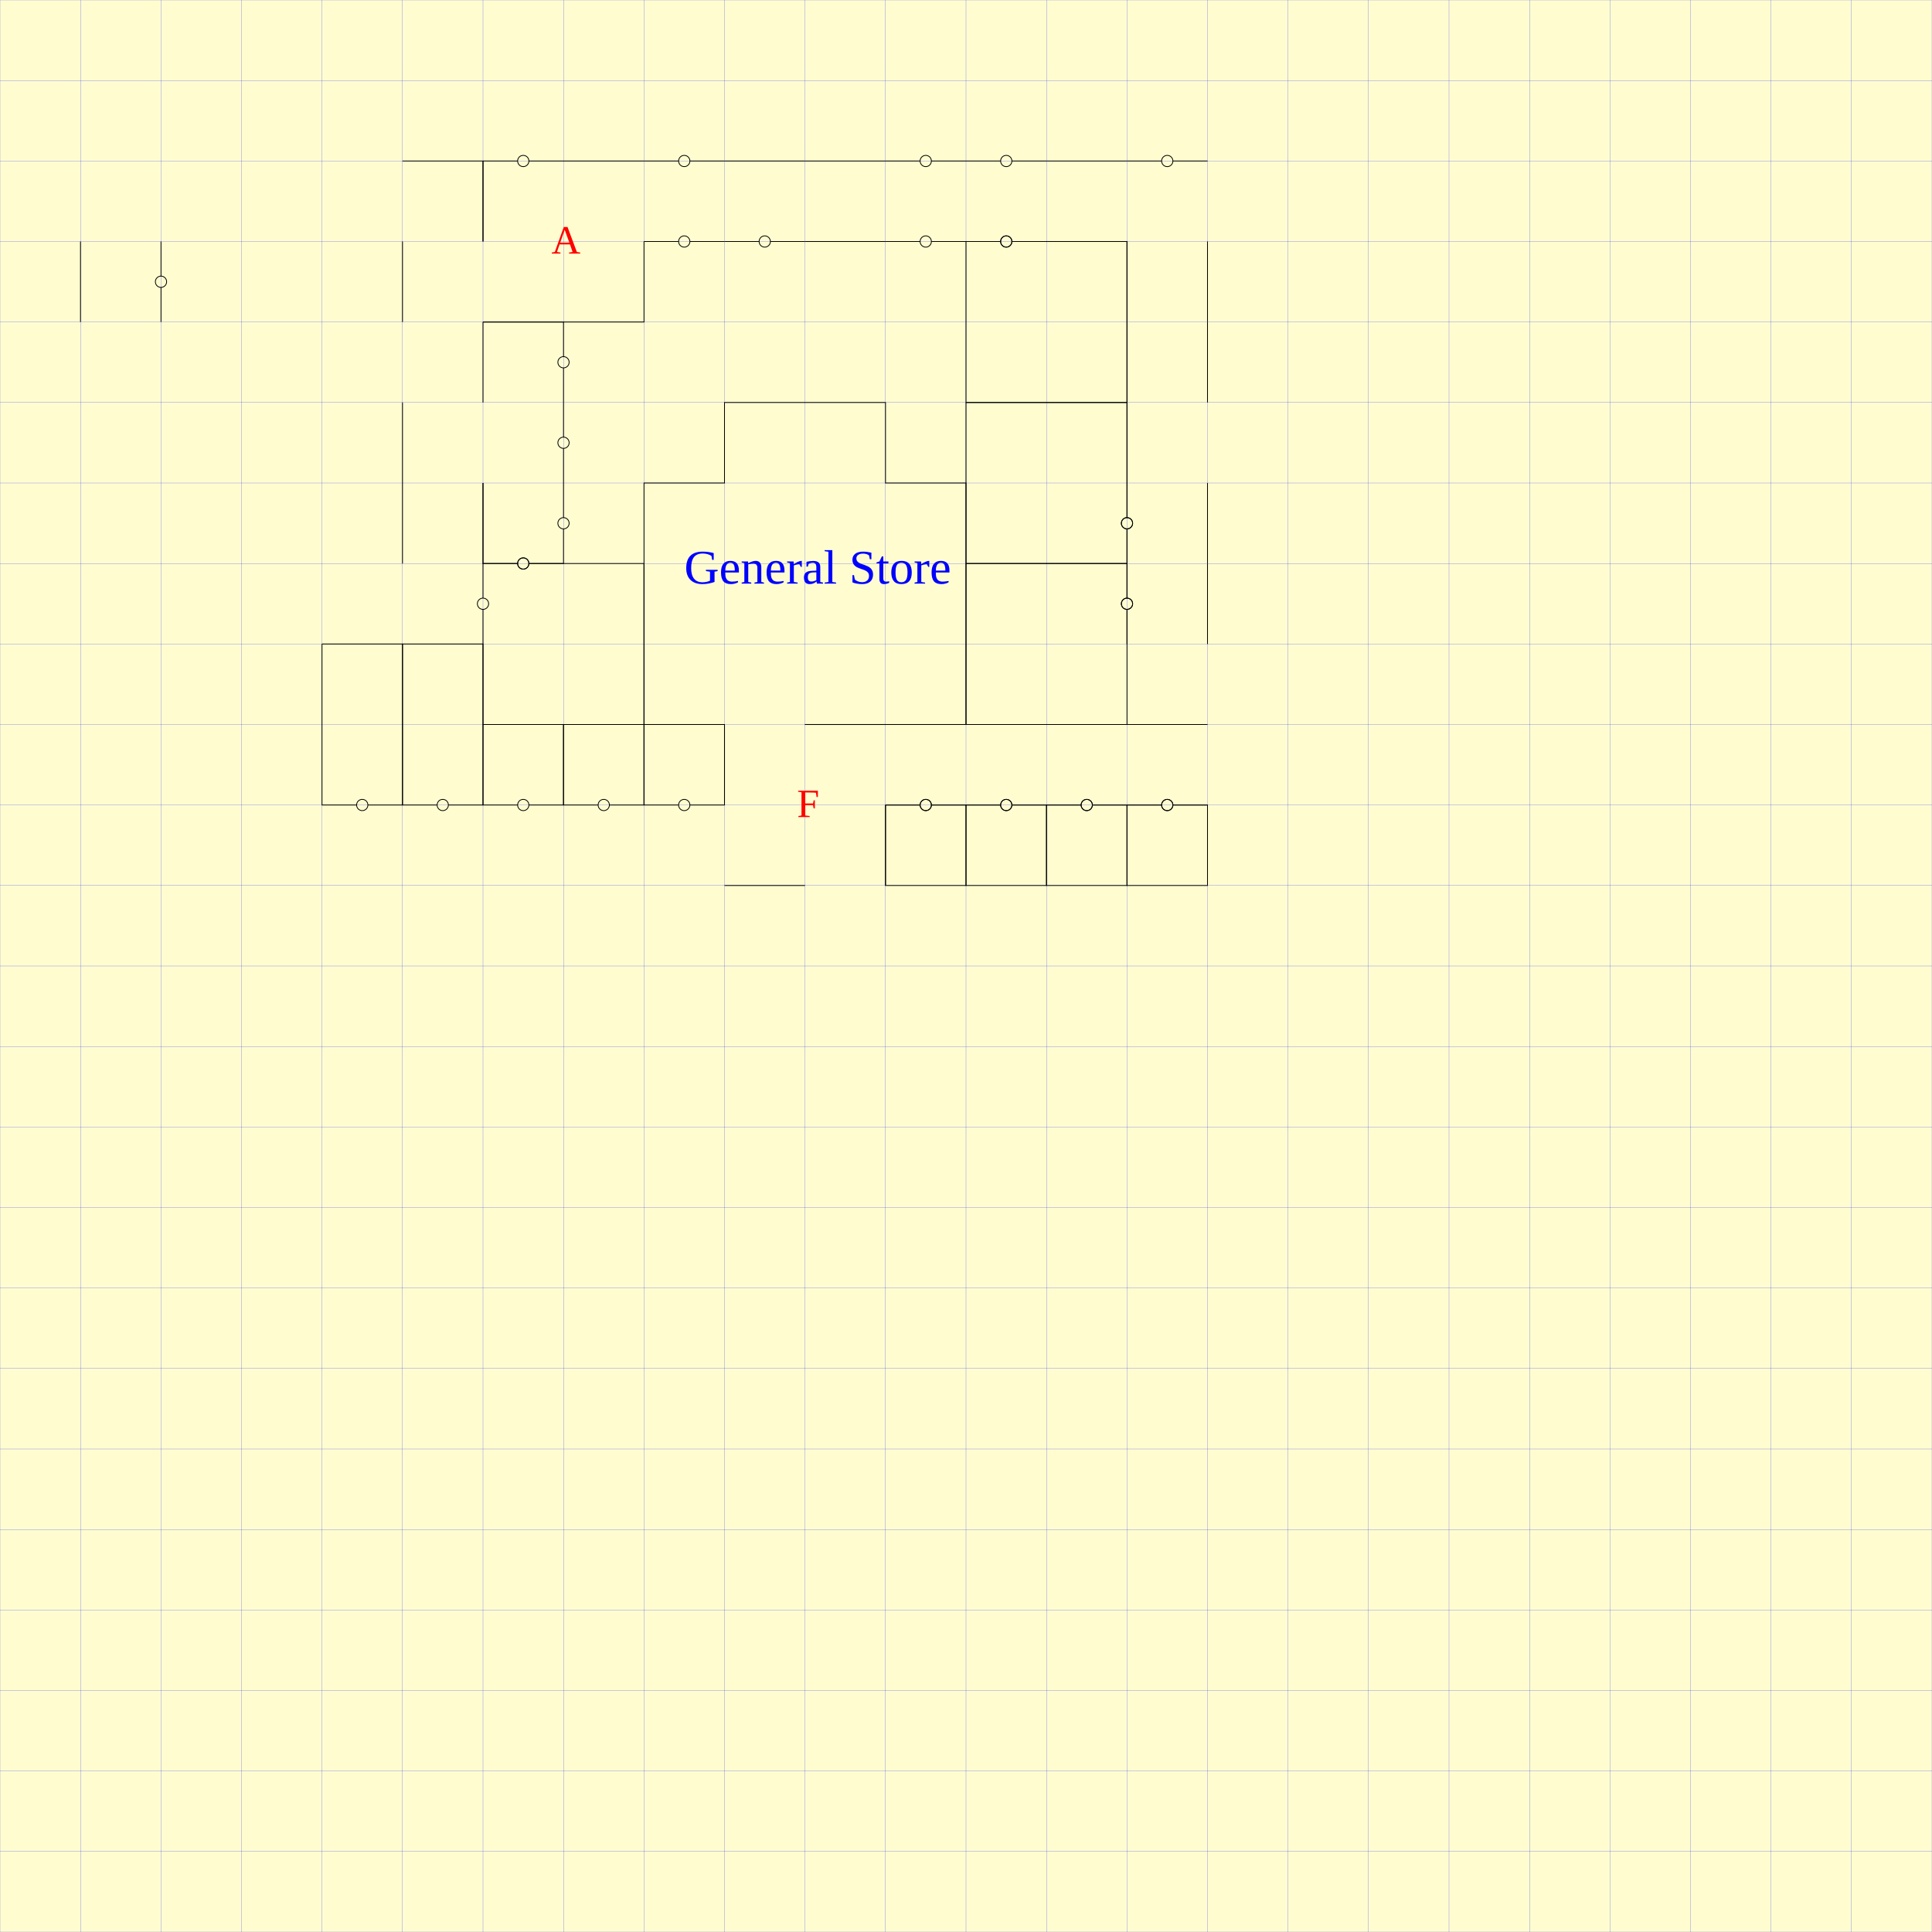
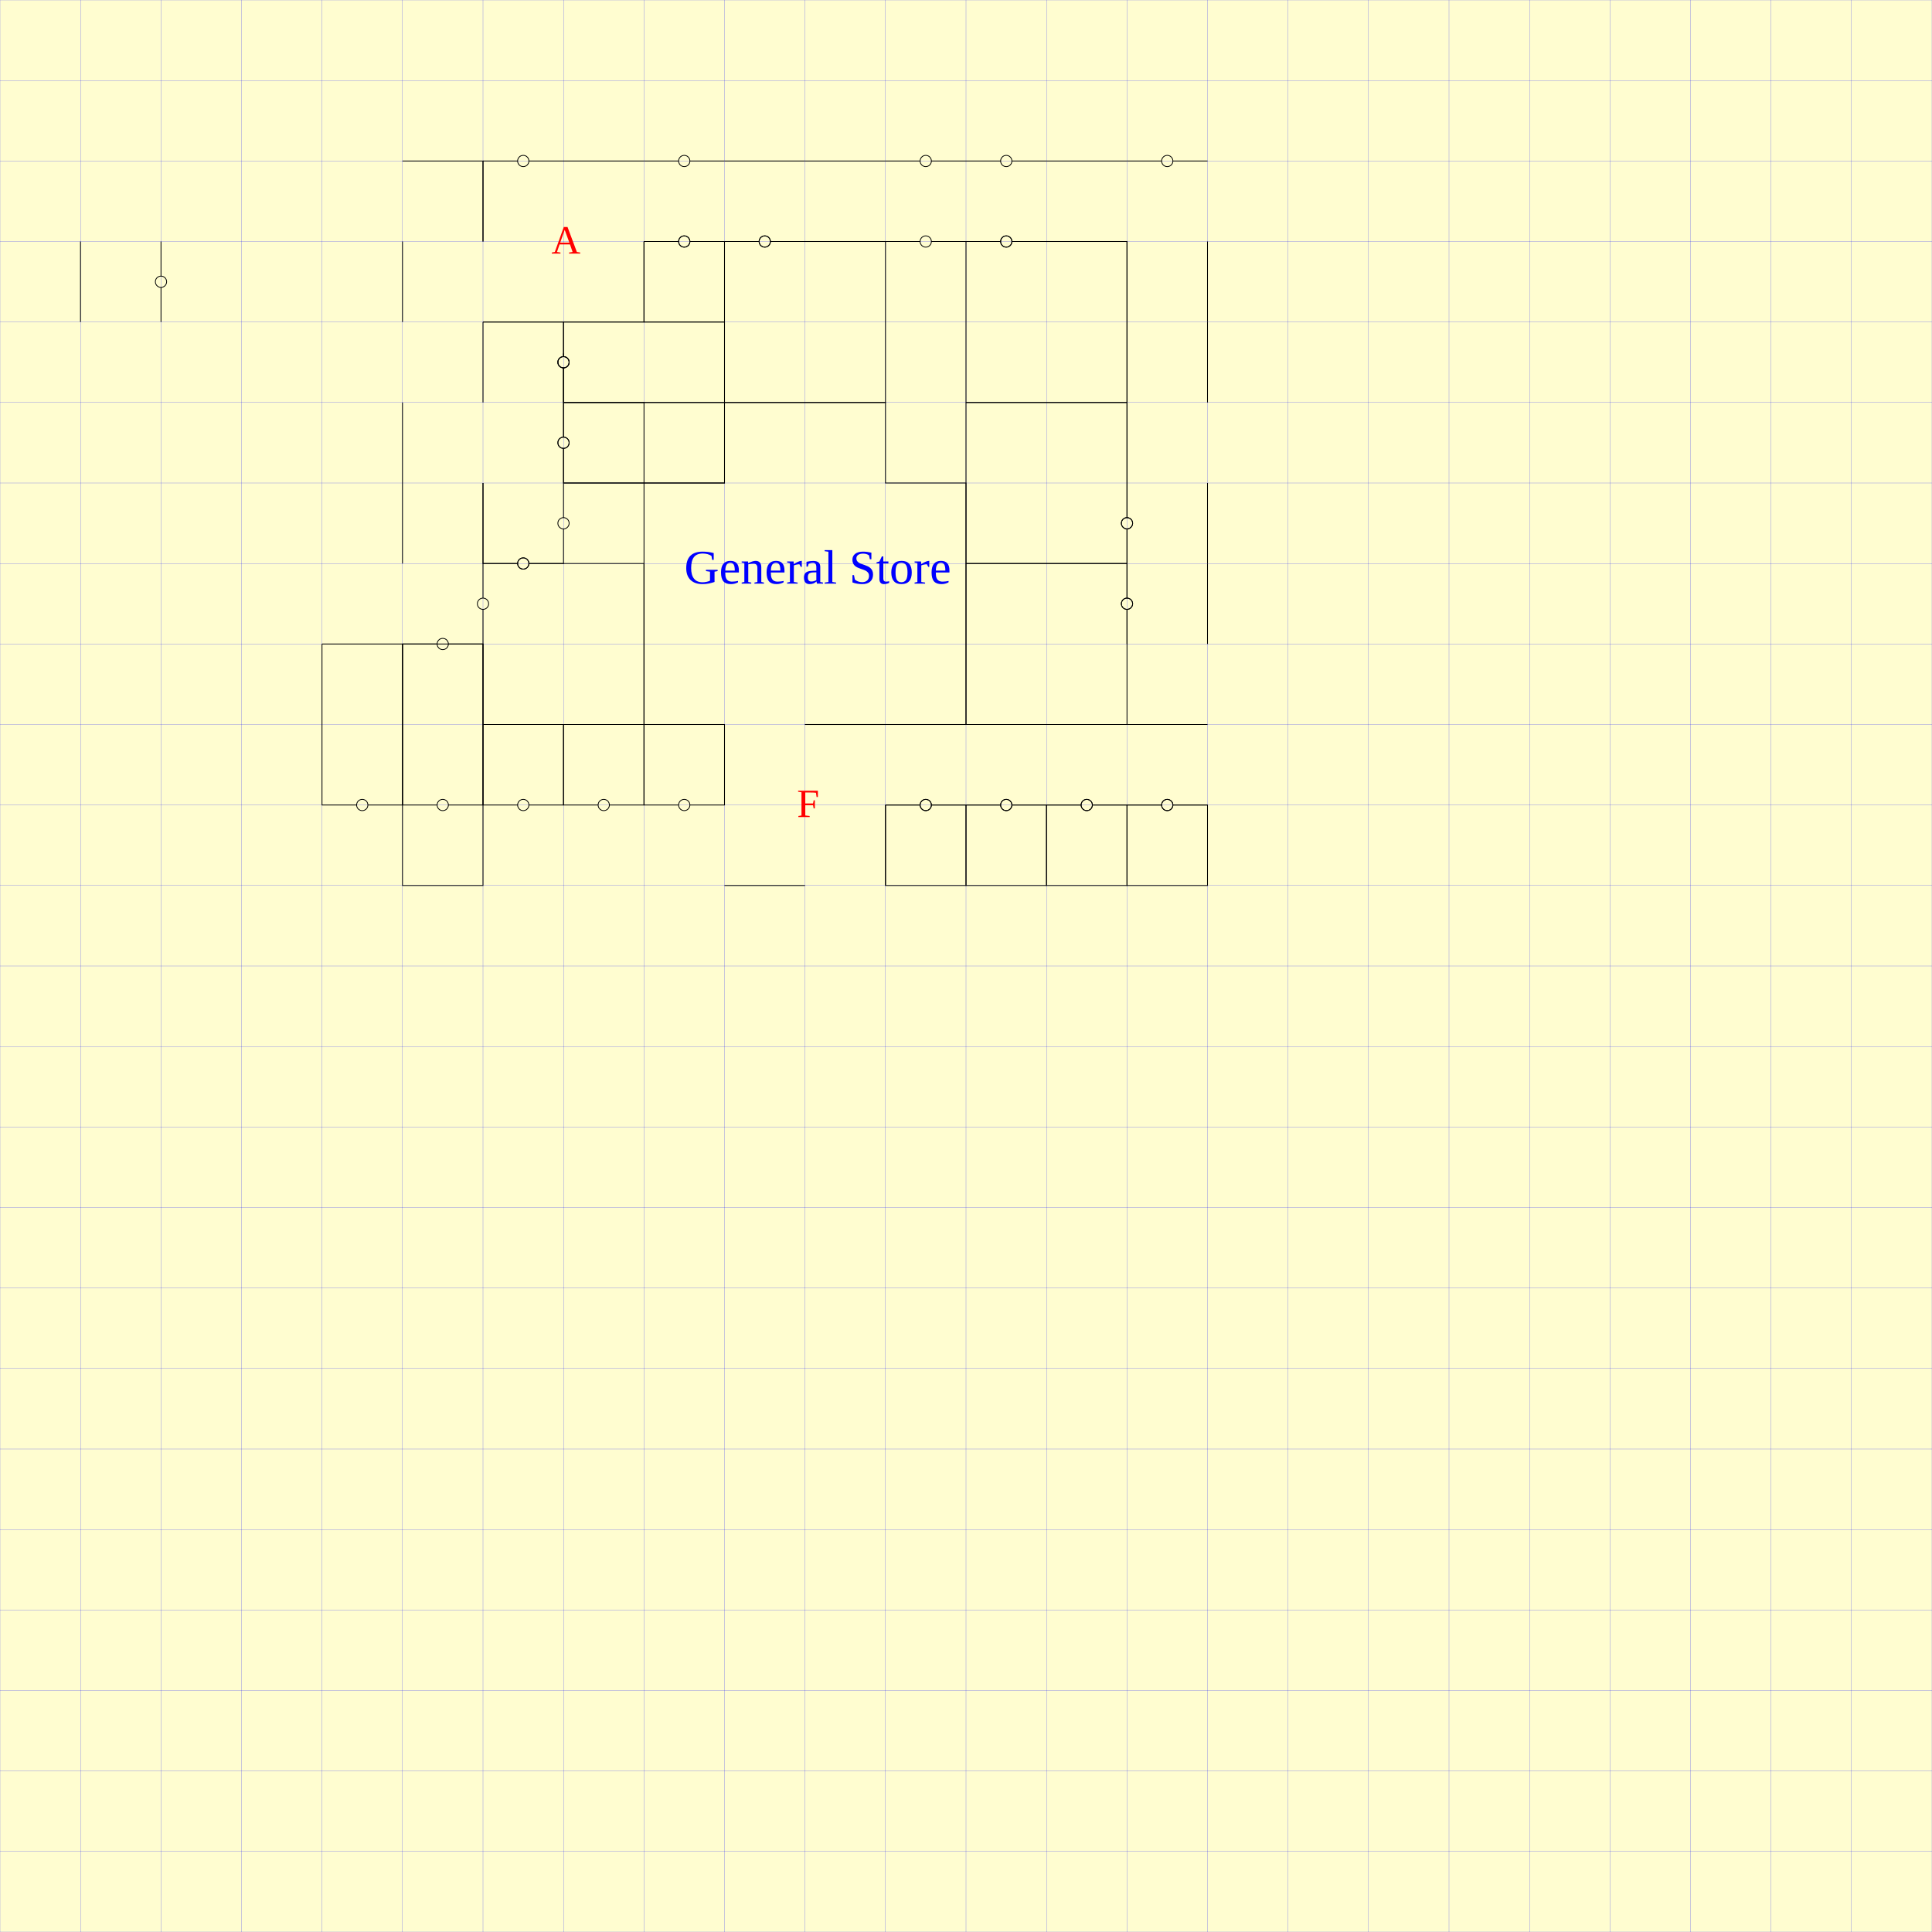
<svg xmlns="http://www.w3.org/2000/svg" width="2400" height="2400">
  <rect fill="#fffdd0" stroke="none" x="0" y="0" width="100%" height="100%" />
  <path d="M 0 0 L 2400 0 M 0 100 L 2400 100 M 0 200 L 2400 200 M 0 300 L 2400 300 M 0 400 L 2400 400 M 0 500 L 2400 500 M 0 600 L 2400 600     M 0 700 L 2400 700 M 0 800 L 2400 800 M 0 900 L 2400 900 M 0 1000 L 2400 1000 M 0 1100 L 2400 1100 M 0 1200 L 2400 1200     M 0 1300 L 2400 1300 M 0 1400 L 2400 1400 M 0 1500 L 2400 1500 M 0 1600 L 2400 1600 M 0 1700 L 2400 1700 M 0 1800 L 2400 1800     M 0 1900 L 2400 1900 M 0 2000 L 2400 2000 M 0 2100 L 2400 2100 M 0 2200 L 2400 2200 M 0 2300 L 2400 2300 M 0 2400 L 2400 2400" fill="none" stroke="blue" stroke-width=".2" />
  <path d="M 0 0 L 0 2400 M 100 0 L 100 2400 M 200 0 L 200 2400 M 300 0 L 300 2400 M 400 0 L 400 2400 M 500 0 L 500 2400 M 600 0 L 600 2400            M 700 0 L 700 2400 M 800 0 L 800 2400 M 900 0 L 900 2400 M 1000 0 L 1000 2400 M 1100 0 L 1100 2400 M 1200 0 L 1200 2400      M 1300 0 L 1300 2400 M 1400 0 L 1400 2400 M 1500 0 L 1500 2400 M 1600 0 L 1600 2400 M 1700 0 L 1700 2400 M 1800 0 L 1800 2400     M 1900 0 L 1900 2400 M 2000 0 L 2000 2400 M 2100 0 L 2100 2400 M 2200 0 L 2200 2400 M 2300 0 L 2300 2400 M 2400 0 L 2400 2400" fill="none" stroke="blue" stroke-width=".2" />
  <path fill="none" stroke="black" stroke-width="1" d="M 1100 1000 l 43 0 a 1 1 0 1 1 14 0 a 1 1 0 1 1 -14 0 m 14 0 l 43 0 l 0 100 l -100 0 l 0 -100" />
  <path fill="none" stroke="black" stroke-width="1" d="M 1200 1000 l 43 0 a 1 1 0 1 1 14 0 a 1 1 0 1 1 -14 0 m 14 0 l 43 0 l 0 100 l -100 0 l 0 -100" />
  <path fill="none" stroke="black" stroke-width="1" d="M 1300 1000 l 43 0 a 1 1 0 1 1 14 0 a 1 1 0 1 1 -14 0 m 14 0 l 43 0 l 0 100 l -100 0 l 0 -100" />
  <path fill="none" stroke="black" stroke-width="1" d="M 1400 1000 l 43 0 a 1 1 0 1 1 14 0 a 1 1 0 1 1 -14 0 m 14 0 l 43 0 l 0 100 l -100 0 l 0 -100" />
  <path fill="none" stroke="black" stroke-width="1" d="M 800 900 l 0 100 l 43 0 a 1 1 0 1 1 14 0 a 1 1 0 1 1 -14 0 m 14 0 l 43 0 l 0 -100 l -100 0" />
  <path fill="none" stroke="black" stroke-width="1" d="M 700 900 l 0 100 l 43 0 a 1 1 0 1 1 14 0 a 1 1 0 1 1 -14 0 m 14 0 l 43 0 l 0 -100 l -100 0" />
  <path fill="none" stroke="black" stroke-width="1" d="M 600 900 l 0 100 l 43 0 a 1 1 0 1 1 14 0 a 1 1 0 1 1 -14 0 m 14 0 l 43 0 l 0 -100 l -100 0" />
+   <path fill="none" stroke="black" stroke-width="1" d="M 800 300 l 43 0 a 1 1 0 1 1 14 0 a 1 1 0 1 1 -14 0 m 14 0 l 43 0 l 0 100 l -100 0 l 0 -100" />
+   <path fill="none" stroke="black" stroke-width="1" d="M 700 600 l 100 0 l 0 -100 l -100 0 l 0 -43 a 1 1 0 1 1 0 -14 a 1 1 0 1 1 0 14 m 0 -14 l 0 -4" />
  <path fill="none" stroke="black" stroke-width="1" d="M 500 800 l 0 200 l 43 0 a 1 1 0 1 1 14 0 a 1 1 0 1 1 -14 0 m 14 0 l 43 0 l 0 -200 l -100 0" />
  <path fill="none" stroke="black" stroke-width="1" d="M 400 800 l 0 200 l 43 0 a 1 1 0 1 1 14 0 a 1 1 0 1 1 -14 0 m 14 0 l 43 0 l 0 -200 l -100 0" />
+   <path fill="none" stroke="black" stroke-width="1" d="M 700 400 l 200 0 l 0 100 l -200 0 l 0 -43 a 1 1 0 1 1 0 -14 a 1 1 0 1 1 0 14 m 0 -14 l 0 -43" />
+   <path fill="none" stroke="black" stroke-width="1" d="M 700 500 l 200 0 l 0 100 l -200 0 l 0 -43 a 1 1 0 1 1 0 -14 a 1 1 0 1 1 0 14 m 0 -14 l 0 -43" />
+   <path fill="none" stroke="black" stroke-width="1" d="M 500 800 l 43 0 a 1 1 0 1 1 14 0 a 1 1 0 1 1 -14 0 m 14 0 l 43 0 l 0 300 l -100 0 l 0 -300" />
  <path fill="none" stroke="black" stroke-width="1" d="M 800 700 l 0 200 l -200 0 l 0 -143 a 1 1 0 1 1 0 -14 a 1 1 0 1 1 0 14 m 0 -14 l 0 -43 l 43 0 a 1 1 0 1 1 14 0 a 1 1 0 1 1 -14 0 m 14 0 l 143 0" />
  <path fill="none" stroke="black" stroke-width="1" d="M 1200 700 l 200 0 l 0 43 a 1 1 0 1 1 0 14 a 1 1 0 1 1 0 -14 m 0 14 l 0 143 l -200 0 l 0 -200" />
  <path fill="none" stroke="black" stroke-width="1" d="M 1200 500 l 200 0 l 0 143 a 1 1 0 1 1 0 14 a 1 1 0 1 1 0 -14 m 0 14 l 0 43 l -200 0 l 0 -200" />
  <path fill="none" stroke="black" stroke-width="1" d="M 1200 300 l 43 0 a 1 1 0 1 1 14 0 a 1 1 0 1 1 -14 0 m 14 0 l 143 0 l 0 200 l -200 0 l 0 -200" />
+   <path fill="none" stroke="black" stroke-width="1" d="M 900 300 l 43 0 a 1 1 0 1 1 14 0 a 1 1 0 1 1 -14 0 m 14 0 l 143 0 l 0 200 l -200 0 l 0 -200" />
  <path stroke="black" fill="none" stroke-width="1" d="M 1400 500 l 0 100" />
  <path stroke="black" fill="none" stroke-width="1" d="M 1400 300 l 0 100 m 100 -100 l 0 100" />
  <path stroke="black" fill="none" stroke-width="1" d="M 1400 400 l 0 100 m 100 -100 l 0 100" />
  <path stroke="black" fill="none" stroke-width="1" d="M 100 300 l 0 100 m 100 -100 l 0 43 a 1 1 0 1 1 0 14 a 1 1 0 1 1 0 -14 m 0 14 l 0 43" />
  <path stroke="black" fill="none" stroke-width="1" d="M 1400 700 l 0 43 a 1 1 0 1 1 0 14 a 1 1 0 1 1 0 -14 m 0 14 l 0 43 m 100 -100 l 0 100" />
  <path stroke="black" fill="none" stroke-width="1" d="M 1400 600 l 0 43 a 1 1 0 1 1 0 14 a 1 1 0 1 1 0 -14 m 0 14 l 0 43 m 100 -100 l 0 100" />
  <path stroke="black" fill="none" stroke-width="1" d="M 1100 900 l 100 0 m -100 100 l 43 0 a 1 1 0 1 1 14 0 a 1 1 0 1 1 -14 0 m 14 0 l 43 0" />
  <path stroke="black" fill="none" stroke-width="1" d="M 1200 900 l 100 0 m -100 100 l 43 0 a 1 1 0 1 1 14 0 a 1 1 0 1 1 -14 0 m 14 0 l 43 0" />
  <path stroke="black" fill="none" stroke-width="1" d="M 1300 900 l 100 0 m -100 100 l 43 0 a 1 1 0 1 1 14 0 a 1 1 0 1 1 -14 0 m 14 0 l 43 0" />
  <path stroke="black" fill="none" stroke-width="1" d="M 1400 900 l 100 0 m -100 100 l 43 0 a 1 1 0 1 1 14 0 a 1 1 0 1 1 -14 0 m 14 0 l 43 0" />
  <path stroke="black" fill="none" stroke-width="1" d="M 1400 200 l 43 0 a 1 1 0 1 1 14 0 a 1 1 0 1 1 -14 0 m 14 0 l 43 0" />
  <path stroke="black" fill="none" stroke-width="1" d="M 1300 200 l 100 0 m -100 100 l 100 0" />
  <path stroke="black" fill="none" stroke-width="1" d="M 1200 200 l 43 0 a 1 1 0 1 1 14 0 a 1 1 0 1 1 -14 0 m 14 0 l 43 0 m -100 100 l 43 0 a 1 1 0 1 1 14 0 a 1 1 0 1 1 -14 0 m 14 0 l 43 0" />
  <path stroke="black" fill="none" stroke-width="1" d="M 1100 200 l 43 0 a 1 1 0 1 1 14 0 a 1 1 0 1 1 -14 0 m 14 0 l 43 0 m -100 100 l 43 0 a 1 1 0 1 1 14 0 a 1 1 0 1 1 -14 0 m 14 0 l 43 0" />
  <path stroke="black" fill="none" stroke-width="1" d="M 1000 200 l 100 0 m -100 100 l 100 0" />
  <path stroke="black" fill="none" stroke-width="1" d="M 900 200 l 100 0 m -100 100 l 43 0 a 1 1 0 1 1 14 0 a 1 1 0 1 1 -14 0 m 14 0 l 43 0" />
  <path stroke="black" fill="none" stroke-width="1" d="M 800 200 l 43 0 a 1 1 0 1 1 14 0 a 1 1 0 1 1 -14 0 m 14 0 l 43 0 m -100 100 l 43 0 a 1 1 0 1 1 14 0 a 1 1 0 1 1 -14 0 m 14 0 l 43 0" />
  <path stroke="black" fill="none" stroke-width="1" d="M 500 200 l 100 0 l 0 100" />
  <path stroke="black" fill="none" stroke-width="1" d="M 500 300 l 0 100" />
  <path stroke="black" fill="none" stroke-width="1" d="M 500 400 m 100 0 l 0 100" />
  <path stroke="black" fill="none" stroke-width="1" d="M 500 500 l 0 100" />
  <path stroke="black" fill="none" stroke-width="1" d="M 500 600 l 0 100 m 100 -100 l 0 100" />
  <path stroke="black" fill="none" stroke-width="1" d="M 600 400 l 100 0 l 0 43 a 1 1 0 1 1 0 14 a 1 1 0 1 1 0 -14 m 0 14 l 0 43 m -100  l 0 -100" />
  <path stroke="black" fill="none" stroke-width="1" d="M 600 500 m 100 0 l 0 43 a 1 1 0 1 1 0 14 a 1 1 0 1 1 0 -14 m 0 14 l 0 43" />
-   <path stroke="black" fill="none" stroke-width="1" d="M 600 600               m 100 0               l 0 43 a 1 1 0 1 1 0 14 a 1 1 0 1 1 0 -14 m 0 14 l 0 43              l -43 0 a 1 1 0 1 1 -14 0 a 1 1 0 1 1 14 0 m -14 0 l -43 0              l 0 -100" />
+   <path stroke="black" fill="none" stroke-width="1" d="M 600 600 m 100 0 l 0 43 a 1 1 0 1 1 0 14 a 1 1 0 1 1 0 -14 m 0 14 l 0 43 l -43 0 a 1 1 0 1 1 -14 0 a 1 1 0 1 1 14 0 m -14 0 l -43 0 l 0 -100" />
  <path fill="none" stroke="black" stroke-width="1" d="M 900 900 l -100 0 l 0 -300 l 100 0 l 0 -100 l 200 0 l 0 100 l 100 0 l 0 300 l -200 0" />
  <text x="850" y="725" font-size="60" fill="blue">General Store</text>
  <path fill="none" stroke="black" stroke-width="1" d="M 900 900 l 0 100 m 0 100 l 100 0 m 100 0 l 0 -100 m 0 -100 l -100 0" />
  <text x="990" y="1015" font-size="50" fill="red">F</text>
  <path fill="none" stroke="black" stroke-width="1" d="M 600 200 l 43 0 a 1 1 0 1 1 14 0 a 1 1 0 1 1 -14 0 m 14 0 l 143 0 m 0 100 l 0 100 l -200 0 m 0 -100 l 0 -100" />
  <text x="685" y="315" font-size="50" fill="red">A</text>
</svg>
